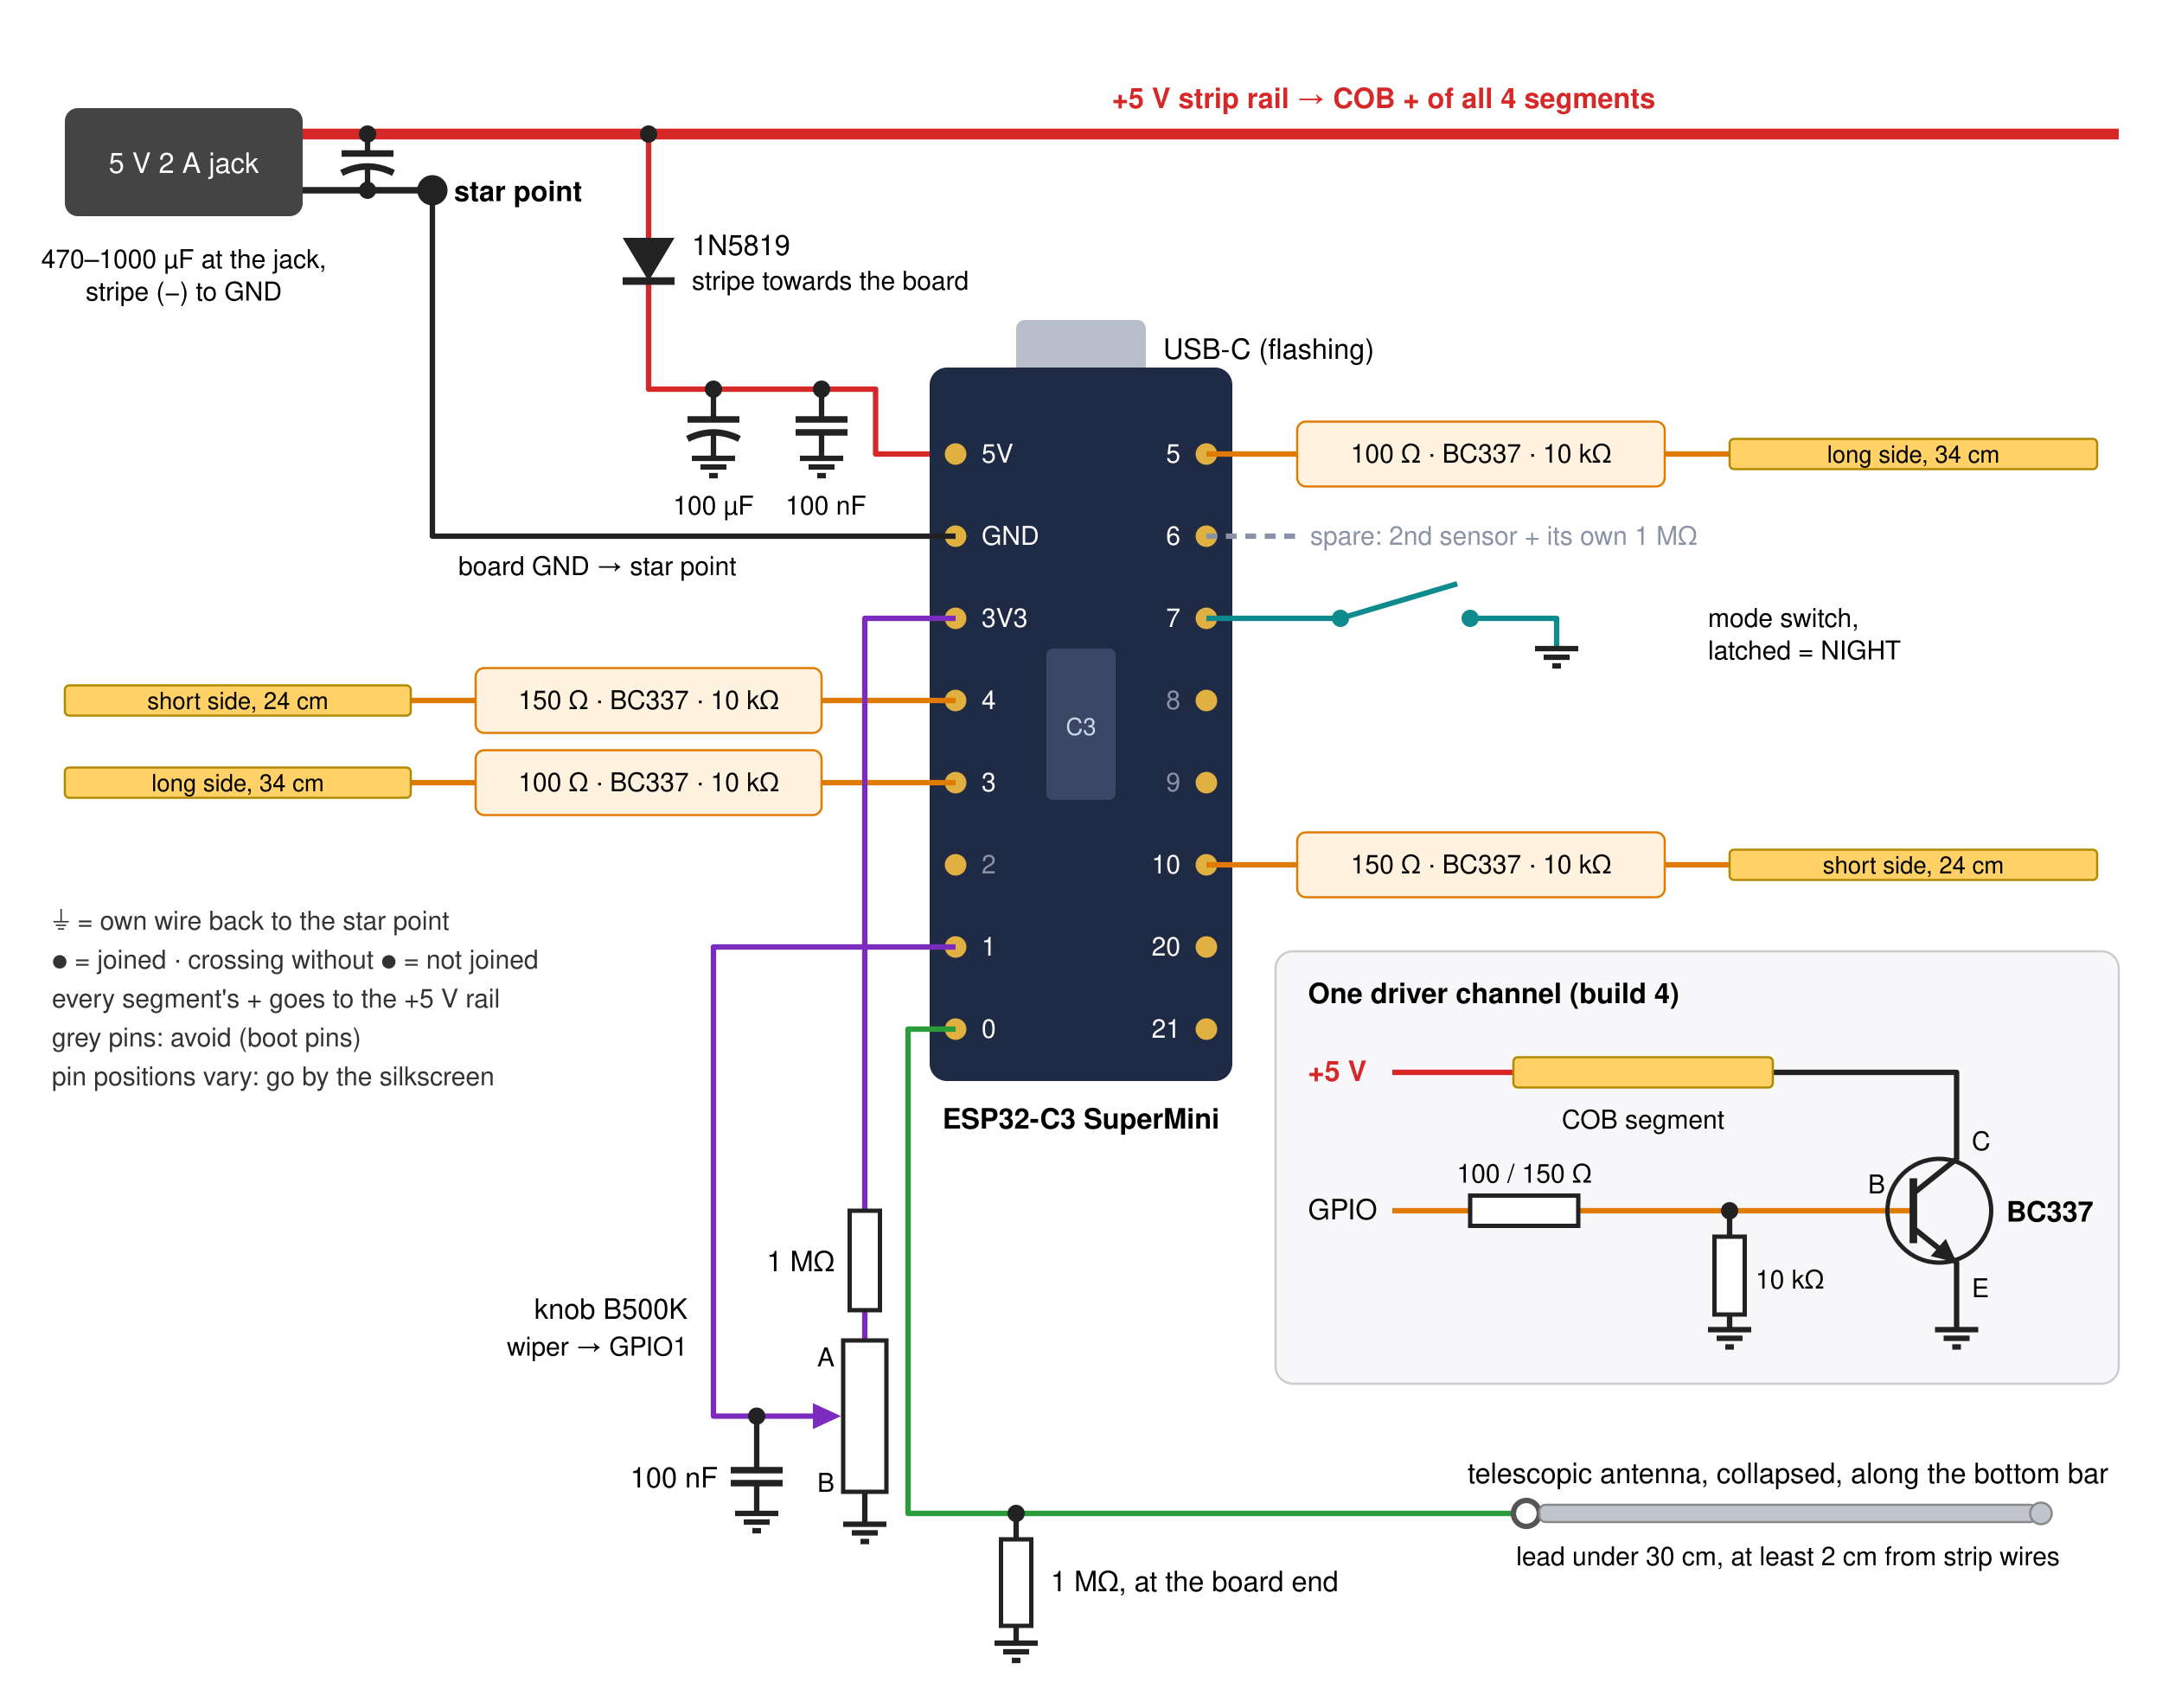
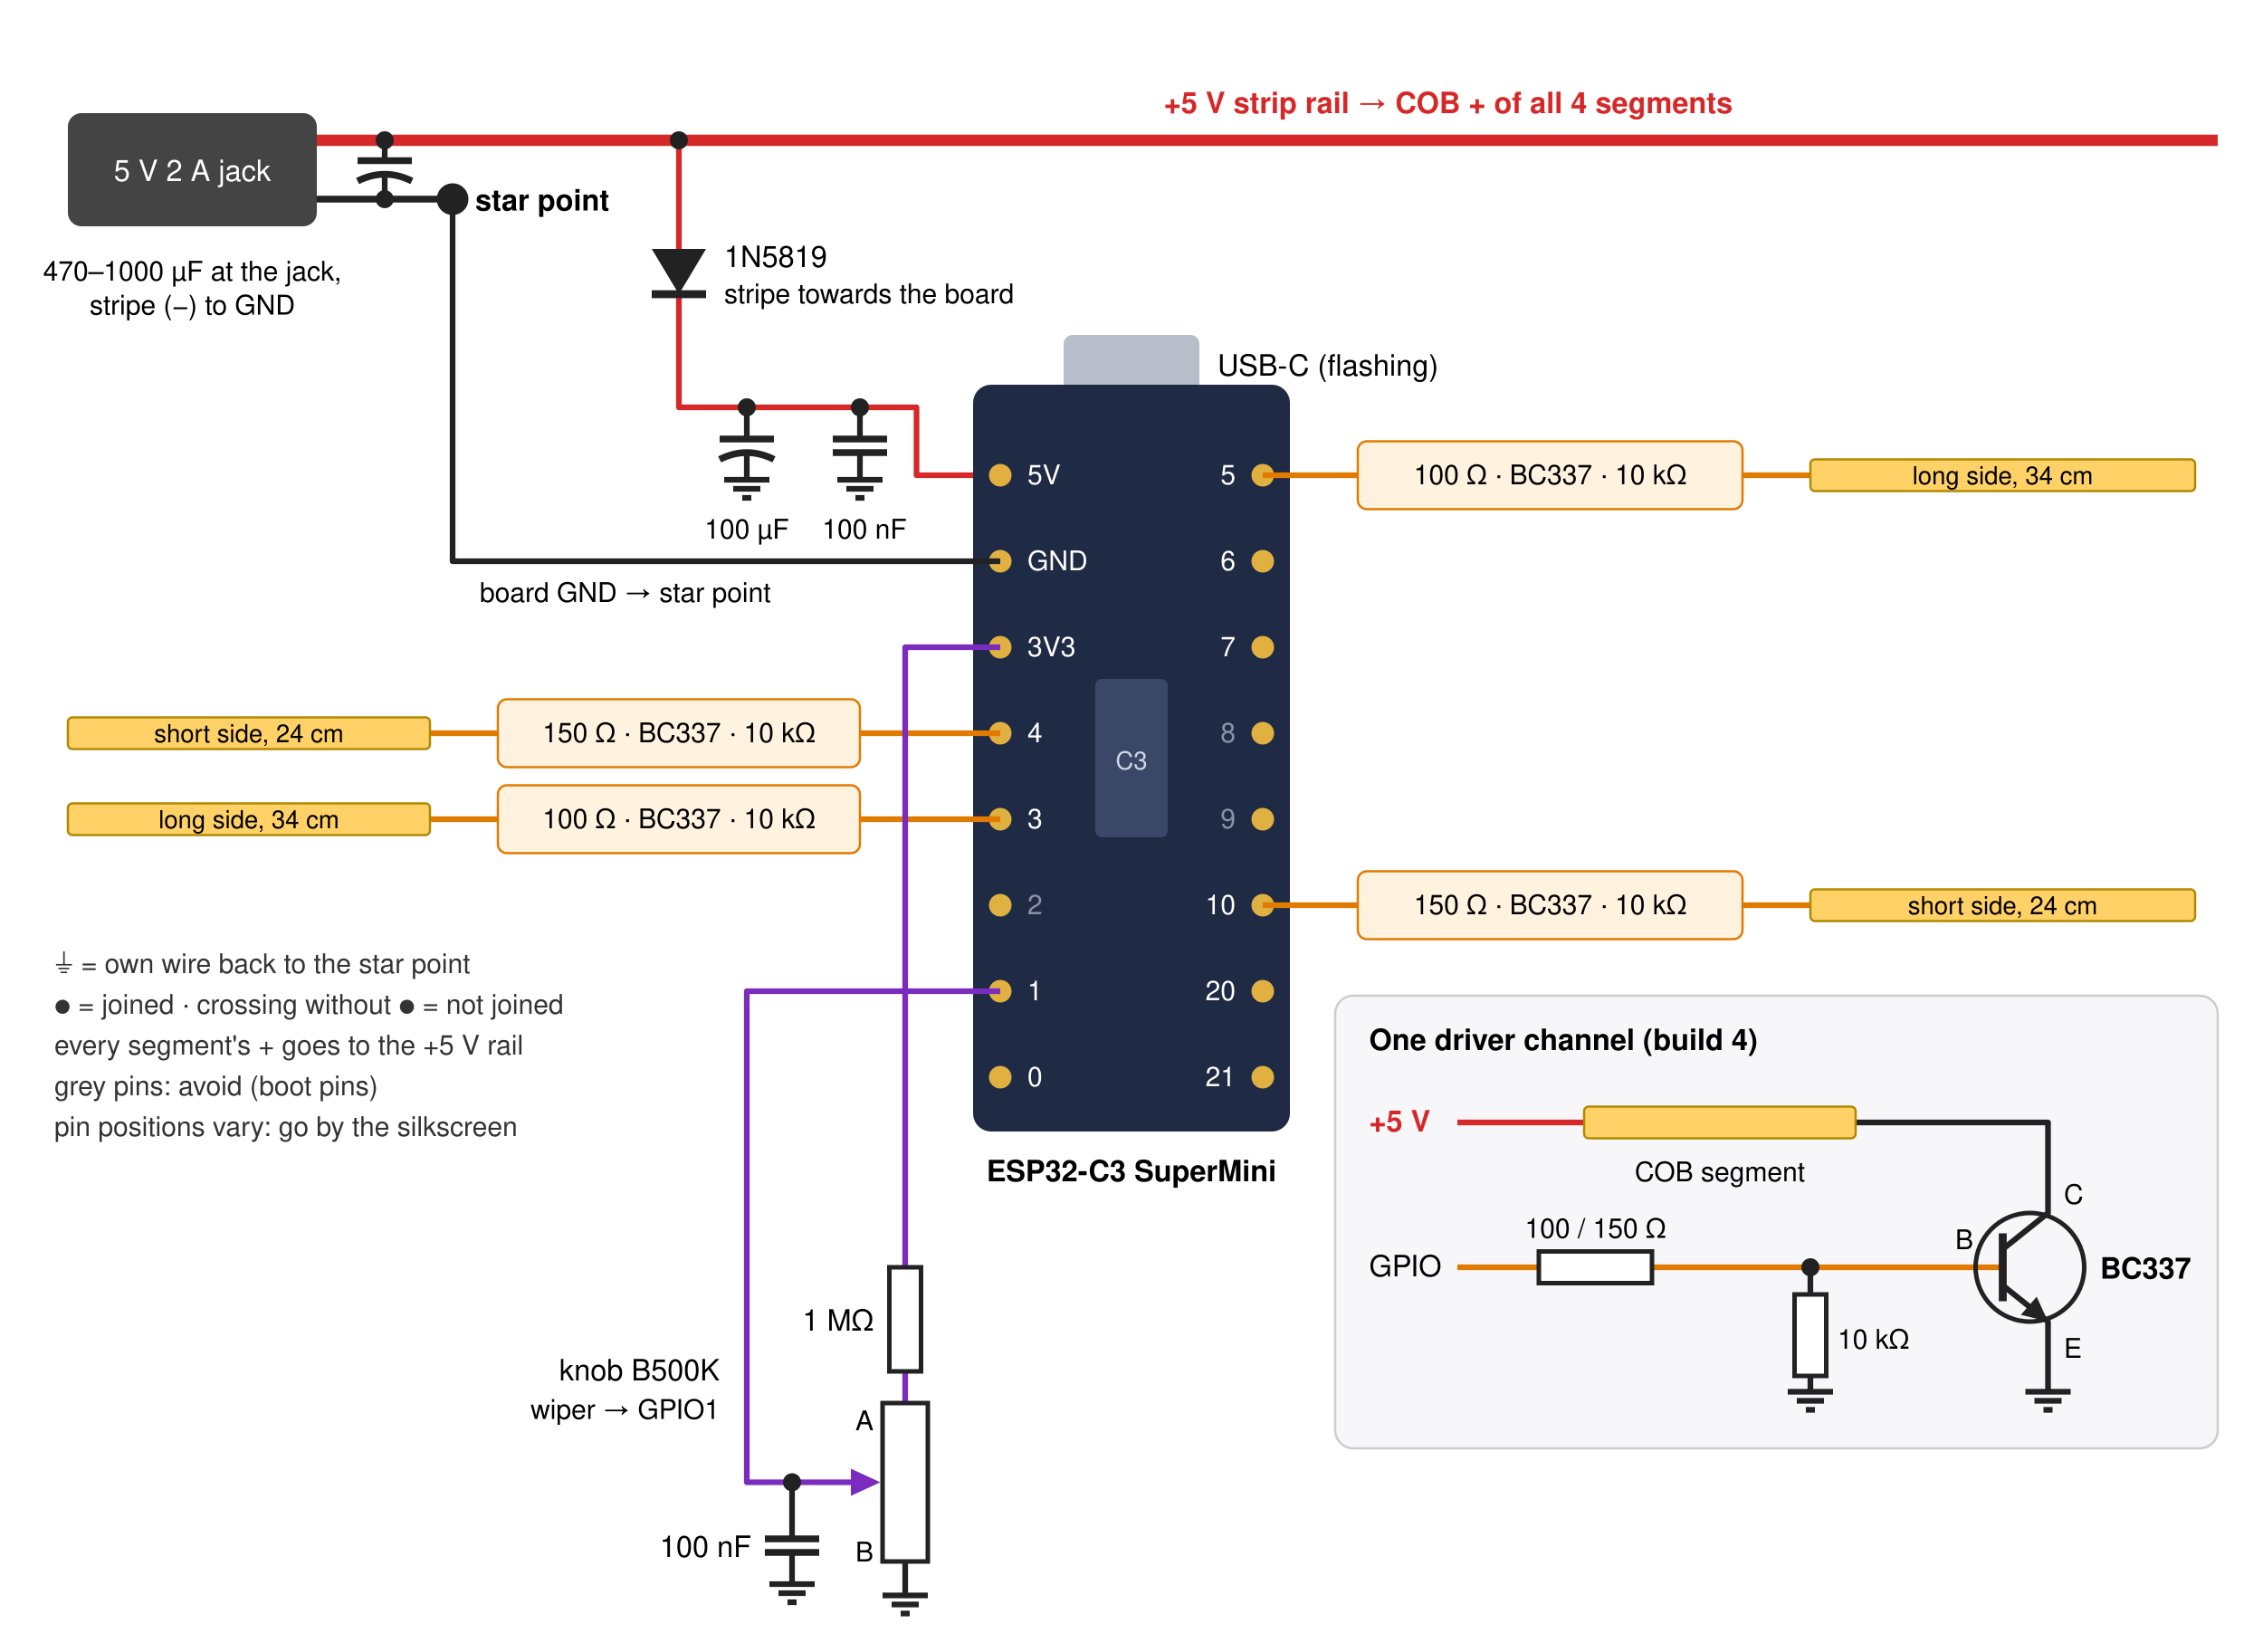
- <svg xmlns="http://www.w3.org/2000/svg" viewBox="0 0 1000 790" font-family="Segoe UI, Helvetica, Arial, sans-serif" font-size="13">
-   <rect width="1000" height="790" fill="#ffffff" />
+ <svg xmlns="http://www.w3.org/2000/svg" viewBox="0 0 1000 730" font-family="Segoe UI, Helvetica, Arial, sans-serif" font-size="13">
+   <rect width="1000" height="730" fill="#ffffff" />
  <defs>
    <g id="gnd" stroke="#222" stroke-width="2.5">
      <line x1="-10" y1="0" x2="10" y2="0" />
      <line x1="-6" y1="4" x2="6" y2="4" />
      <line x1="-2" y1="8" x2="2" y2="8" />
    </g>
  </defs>
  <rect x="30" y="50" width="110" height="50" rx="6" fill="#444" />
  <text x="85" y="80" fill="#fff" text-anchor="middle">5 V 2 A jack</text>
  <path d="M140 62 H980" stroke="#d62828" stroke-width="5" fill="none" />
  <text x="640" y="50" fill="#d62828" font-weight="bold" text-anchor="middle">+5 V strip rail → COB + of all 4 segments</text>
  <path d="M140 88 H200" stroke="#222" stroke-width="3" fill="none" />
  <circle cx="200" cy="88" r="7" fill="#222" />
  <text x="210" y="93" font-weight="bold">star point</text>
  <g stroke="#222" stroke-width="2.5" fill="none">
    <line x1="170" y1="62" x2="170" y2="71" />
    <line x1="158" y1="71" x2="182" y2="71" stroke-width="3" />
    <path d="M158 80 Q170 74 182 80" stroke-width="3" />
    <line x1="170" y1="77" x2="170" y2="88" />
  </g>
  <text x="85" y="124" text-anchor="middle" font-size="12">470–1000 µF at the jack,</text>
  <text x="85" y="139" text-anchor="middle" font-size="12">stripe (−) to GND</text>
  <path d="M300 62 V110 M300 130 V180 H405 V210 H442" stroke="#d62828" stroke-width="2.5" fill="none" stroke-linejoin="round" />
  <polygon points="288,110 312,110 300,130" fill="#222" />
  <line x1="288" y1="130" x2="312" y2="130" stroke="#222" stroke-width="3.5" />
  <text x="320" y="118">1N5819</text>
  <text x="320" y="134" font-size="12">stripe towards the board</text>
  <g stroke="#222" stroke-width="2.5" fill="none">
    <path d="M330 180 V194 M330 201 V212" />
    <line x1="318" y1="194" x2="342" y2="194" stroke-width="3" />
    <path d="M318 203 Q330 197 342 203" stroke-width="3" />
    <path d="M380 180 V194 M380 200 V212" />
    <line x1="368" y1="194" x2="392" y2="194" stroke-width="3" />
    <line x1="368" y1="200" x2="392" y2="200" stroke-width="3" />
  </g>
  <use href="#gnd" x="330" y="212" />
  <use href="#gnd" x="380" y="212" />
  <text x="330" y="238" text-anchor="middle" font-size="12">100 µF</text>
  <text x="382" y="238" text-anchor="middle" font-size="12">100 nF</text>
  <rect x="470" y="148" width="60" height="28" rx="4" fill="#b8bec9" />
  <text x="538" y="166">USB-C (flashing)</text>
  <rect x="430" y="170" width="140" height="330" rx="8" fill="#1f2a44" />
  <rect x="484" y="300" width="32" height="70" rx="3" fill="#3a4766" />
  <text x="500" y="340" fill="#cfd6e6" font-size="11" text-anchor="middle">C3</text>
  <text x="500" y="522" text-anchor="middle" font-weight="bold">ESP32-C3 SuperMini</text>
  <g fill="#e0b040">
    <circle cx="442" cy="210" r="5" />
    <circle cx="442" cy="248" r="5" />
    <circle cx="442" cy="286" r="5" />
    <circle cx="442" cy="324" r="5" />
    <circle cx="442" cy="362" r="5" />
    <circle cx="442" cy="400" r="5" />
    <circle cx="442" cy="438" r="5" />
    <circle cx="442" cy="476" r="5" />
    <circle cx="558" cy="210" r="5" />
    <circle cx="558" cy="248" r="5" />
    <circle cx="558" cy="286" r="5" />
    <circle cx="558" cy="324" r="5" />
    <circle cx="558" cy="362" r="5" />
    <circle cx="558" cy="400" r="5" />
    <circle cx="558" cy="438" r="5" />
    <circle cx="558" cy="476" r="5" />
  </g>
  <g fill="#ffffff" font-size="12">
    <text x="454" y="214">5V</text>
    <text x="454" y="252">GND</text>
    <text x="454" y="290">3V3</text>
    <text x="454" y="328">4</text>
    <text x="454" y="366">3</text>
    <text x="454" y="404" fill="#8a93a6">2</text>
    <text x="454" y="442">1</text>
    <text x="454" y="480">0</text>
  </g>
  <g fill="#ffffff" font-size="12" text-anchor="end">
    <text x="546" y="214">5</text>
    <text x="546" y="252">6</text>
    <text x="546" y="290">7</text>
    <text x="546" y="328" fill="#8a93a6">8</text>
    <text x="546" y="366" fill="#8a93a6">9</text>
    <text x="546" y="404">10</text>
    <text x="546" y="442">20</text>
    <text x="546" y="480">21</text>
  </g>
  <g fill="none" stroke-width="2.5" stroke-linejoin="round">
    <path d="M442 248 H200 V88" stroke="#222" />
    <path d="M442 324 H380 M220 324 H190 M442 362 H380 M220 362 H190" stroke="#e07a00" />
    <path d="M558 210 H600 M770 210 H800 M558 400 H600 M770 400 H800" stroke="#e07a00" />
-     <path d="M558 248 H600" stroke="#8a93a6" stroke-dasharray="5 4" />
-     <path d="M558 286 H620 M680 286 H720 V300" stroke="#0f8b8d" />
-     <path d="M620 286 L674 270" stroke="#0f8b8d" />
    <path d="M442 286 H400 V560 M400 606 V620" stroke="#7b2cbf" />
    <path d="M400 690 V705" stroke="#222" />
    <path d="M442 438 H330 V655 H376" stroke="#7b2cbf" />
    <path d="M350 655 V680 M350 686 V700" stroke="#222" />
-     <path d="M442 476 H420 V700 H700" stroke="#2a9d3a" />
-     <path d="M470 700 V712 M470 752 V760" stroke="#222" />
  </g>
  <text x="212" y="266" font-size="12">board GND → star point</text>
  <g font-size="12" text-anchor="middle">
    <rect x="220" y="309" width="160" height="30" rx="4" fill="#fff3e0" stroke="#e07a00" />
    <text x="300" y="328">150 Ω · BC337 · 10 kΩ</text>
    <rect x="220" y="347" width="160" height="30" rx="4" fill="#fff3e0" stroke="#e07a00" />
    <text x="300" y="366">100 Ω · BC337 · 10 kΩ</text>
    <rect x="600" y="195" width="170" height="30" rx="4" fill="#fff3e0" stroke="#e07a00" />
    <text x="685" y="214">100 Ω · BC337 · 10 kΩ</text>
    <rect x="600" y="385" width="170" height="30" rx="4" fill="#fff3e0" stroke="#e07a00" />
    <text x="685" y="404">150 Ω · BC337 · 10 kΩ</text>
    <rect x="30" y="317" width="160" height="14" rx="2" fill="#ffd166" stroke="#b08900" />
    <text x="110" y="328" font-size="11">short side, 24 cm</text>
    <rect x="30" y="355" width="160" height="14" rx="2" fill="#ffd166" stroke="#b08900" />
    <text x="110" y="366" font-size="11">long side, 34 cm</text>
    <rect x="800" y="203" width="170" height="14" rx="2" fill="#ffd166" stroke="#b08900" />
    <text x="885" y="214" font-size="11">long side, 34 cm</text>
    <rect x="800" y="393" width="170" height="14" rx="2" fill="#ffd166" stroke="#b08900" />
    <text x="885" y="404" font-size="11">short side, 24 cm</text>
  </g>
-   <text x="606" y="252" fill="#8a93a6" font-size="12">spare: 2nd sensor + its own 1 MΩ</text>
-   <circle cx="620" cy="286" r="4" fill="#0f8b8d" />
-   <circle cx="680" cy="286" r="4" fill="#0f8b8d" />
-   <use href="#gnd" x="720" y="300" />
-   <text x="790" y="290" font-size="12">mode switch,</text>
-   <text x="790" y="305" font-size="12">latched = NIGHT</text>
  <rect x="393" y="560" width="14" height="46" fill="#fff" stroke="#222" stroke-width="2" />
  <text x="386" y="588" text-anchor="end">1 MΩ</text>
  <rect x="390" y="620" width="20" height="70" fill="#fff" stroke="#222" stroke-width="2" />
  <polygon points="376,649 389,655 376,661" fill="#7b2cbf" />
  <text x="386" y="632" text-anchor="end" font-size="12">A</text>
  <text x="386" y="690" text-anchor="end" font-size="12">B</text>
  <text x="318" y="610" text-anchor="end">knob B500K</text>
  <text x="318" y="627" text-anchor="end" font-size="12">wiper → GPIO1</text>
  <use href="#gnd" x="400" y="705" />
  <g stroke="#222" stroke-width="3">
    <line x1="338" y1="680" x2="362" y2="680" />
    <line x1="338" y1="686" x2="362" y2="686" />
  </g>
  <text x="332" y="688" text-anchor="end">100 nF</text>
  <use href="#gnd" x="350" y="700" />
-   <rect x="463" y="712" width="14" height="40" fill="#fff" stroke="#222" stroke-width="2" />
-   <use href="#gnd" x="470" y="760" />
-   <text x="486" y="736">1 MΩ, at the board end</text>
-   <circle cx="706" cy="700" r="6" fill="#fff" stroke="#555" stroke-width="2.5" />
-   <rect x="712" y="696" width="230" height="8" rx="3" fill="#c0c4cc" stroke="#888" />
-   <circle cx="944" cy="700" r="5" fill="#c0c4cc" stroke="#888" />
-   <text x="827" y="686" text-anchor="middle">telescopic antenna, collapsed, along the bottom bar</text>
-   <text x="827" y="724" text-anchor="middle" font-size="12">lead under 30 cm, at least 2 cm from strip wires</text>
  <rect x="590" y="440" width="390" height="200" rx="8" fill="#f7f7f9" stroke="#ccc" />
  <text x="605" y="464" font-weight="bold">One driver channel (build 4)</text>
  <text x="605" y="500" fill="#d62828" font-weight="bold">+5 V</text>
  <g fill="none" stroke-width="2.5" stroke-linejoin="round">
    <path d="M644 496 H700" stroke="#d62828" />
    <path d="M820 496 H905 V536 L885 552" stroke="#222" />
    <path d="M885 568 L905 584 V615" stroke="#222" />
    <path d="M644 560 H680 M730 560 H885" stroke="#e07a00" />
    <path d="M800 560 V572 M800 608 V615" stroke="#222" />
  </g>
  <rect x="700" y="489" width="120" height="14" rx="2" fill="#ffd166" stroke="#b08900" />
  <text x="760" y="522" text-anchor="middle" font-size="12">COB segment</text>
  <circle cx="897" cy="560" r="24" fill="none" stroke="#222" stroke-width="2" />
  <line x1="885" y1="545" x2="885" y2="575" stroke="#222" stroke-width="3.5" />
  <polygon points="905,584 893,581 900,573" fill="#222" />
  <text x="912" y="532" font-size="12">C</text>
  <text x="872" y="552" text-anchor="end" font-size="12">B</text>
  <text x="912" y="600" font-size="12">E</text>
  <text x="928" y="565" font-weight="bold">BC337</text>
  <text x="605" y="564">GPIO</text>
  <rect x="680" y="553" width="50" height="14" fill="#fff" stroke="#222" stroke-width="2" />
  <text x="705" y="547" text-anchor="middle" font-size="12">100 / 150 Ω</text>
  <circle cx="800" cy="560" r="4" fill="#222" />
  <rect x="793" y="572" width="14" height="36" fill="#fff" stroke="#222" stroke-width="2" />
  <text x="812" y="596" font-size="12">10 kΩ</text>
  <use href="#gnd" x="800" y="615" />
  <use href="#gnd" x="905" y="615" />
  <g fill="#222">
    <circle cx="170" cy="62" r="4" />
    <circle cx="170" cy="88" r="4" />
    <circle cx="300" cy="62" r="4" />
    <circle cx="330" cy="180" r="4" />
    <circle cx="380" cy="180" r="4" />
    <circle cx="350" cy="655" r="4" />
-     <circle cx="470" cy="700" r="4" />
  </g>
  <g font-size="12" fill="#333">
    <text x="24" y="430">⏚ = own wire back to the star point</text>
    <text x="24" y="448">● = joined · crossing without ● = not joined</text>
    <text x="24" y="466">every segment's + goes to the +5 V rail</text>
    <text x="24" y="484">grey pins: avoid (boot pins)</text>
    <text x="24" y="502">pin positions vary: go by the silkscreen</text>
  </g>
</svg>
